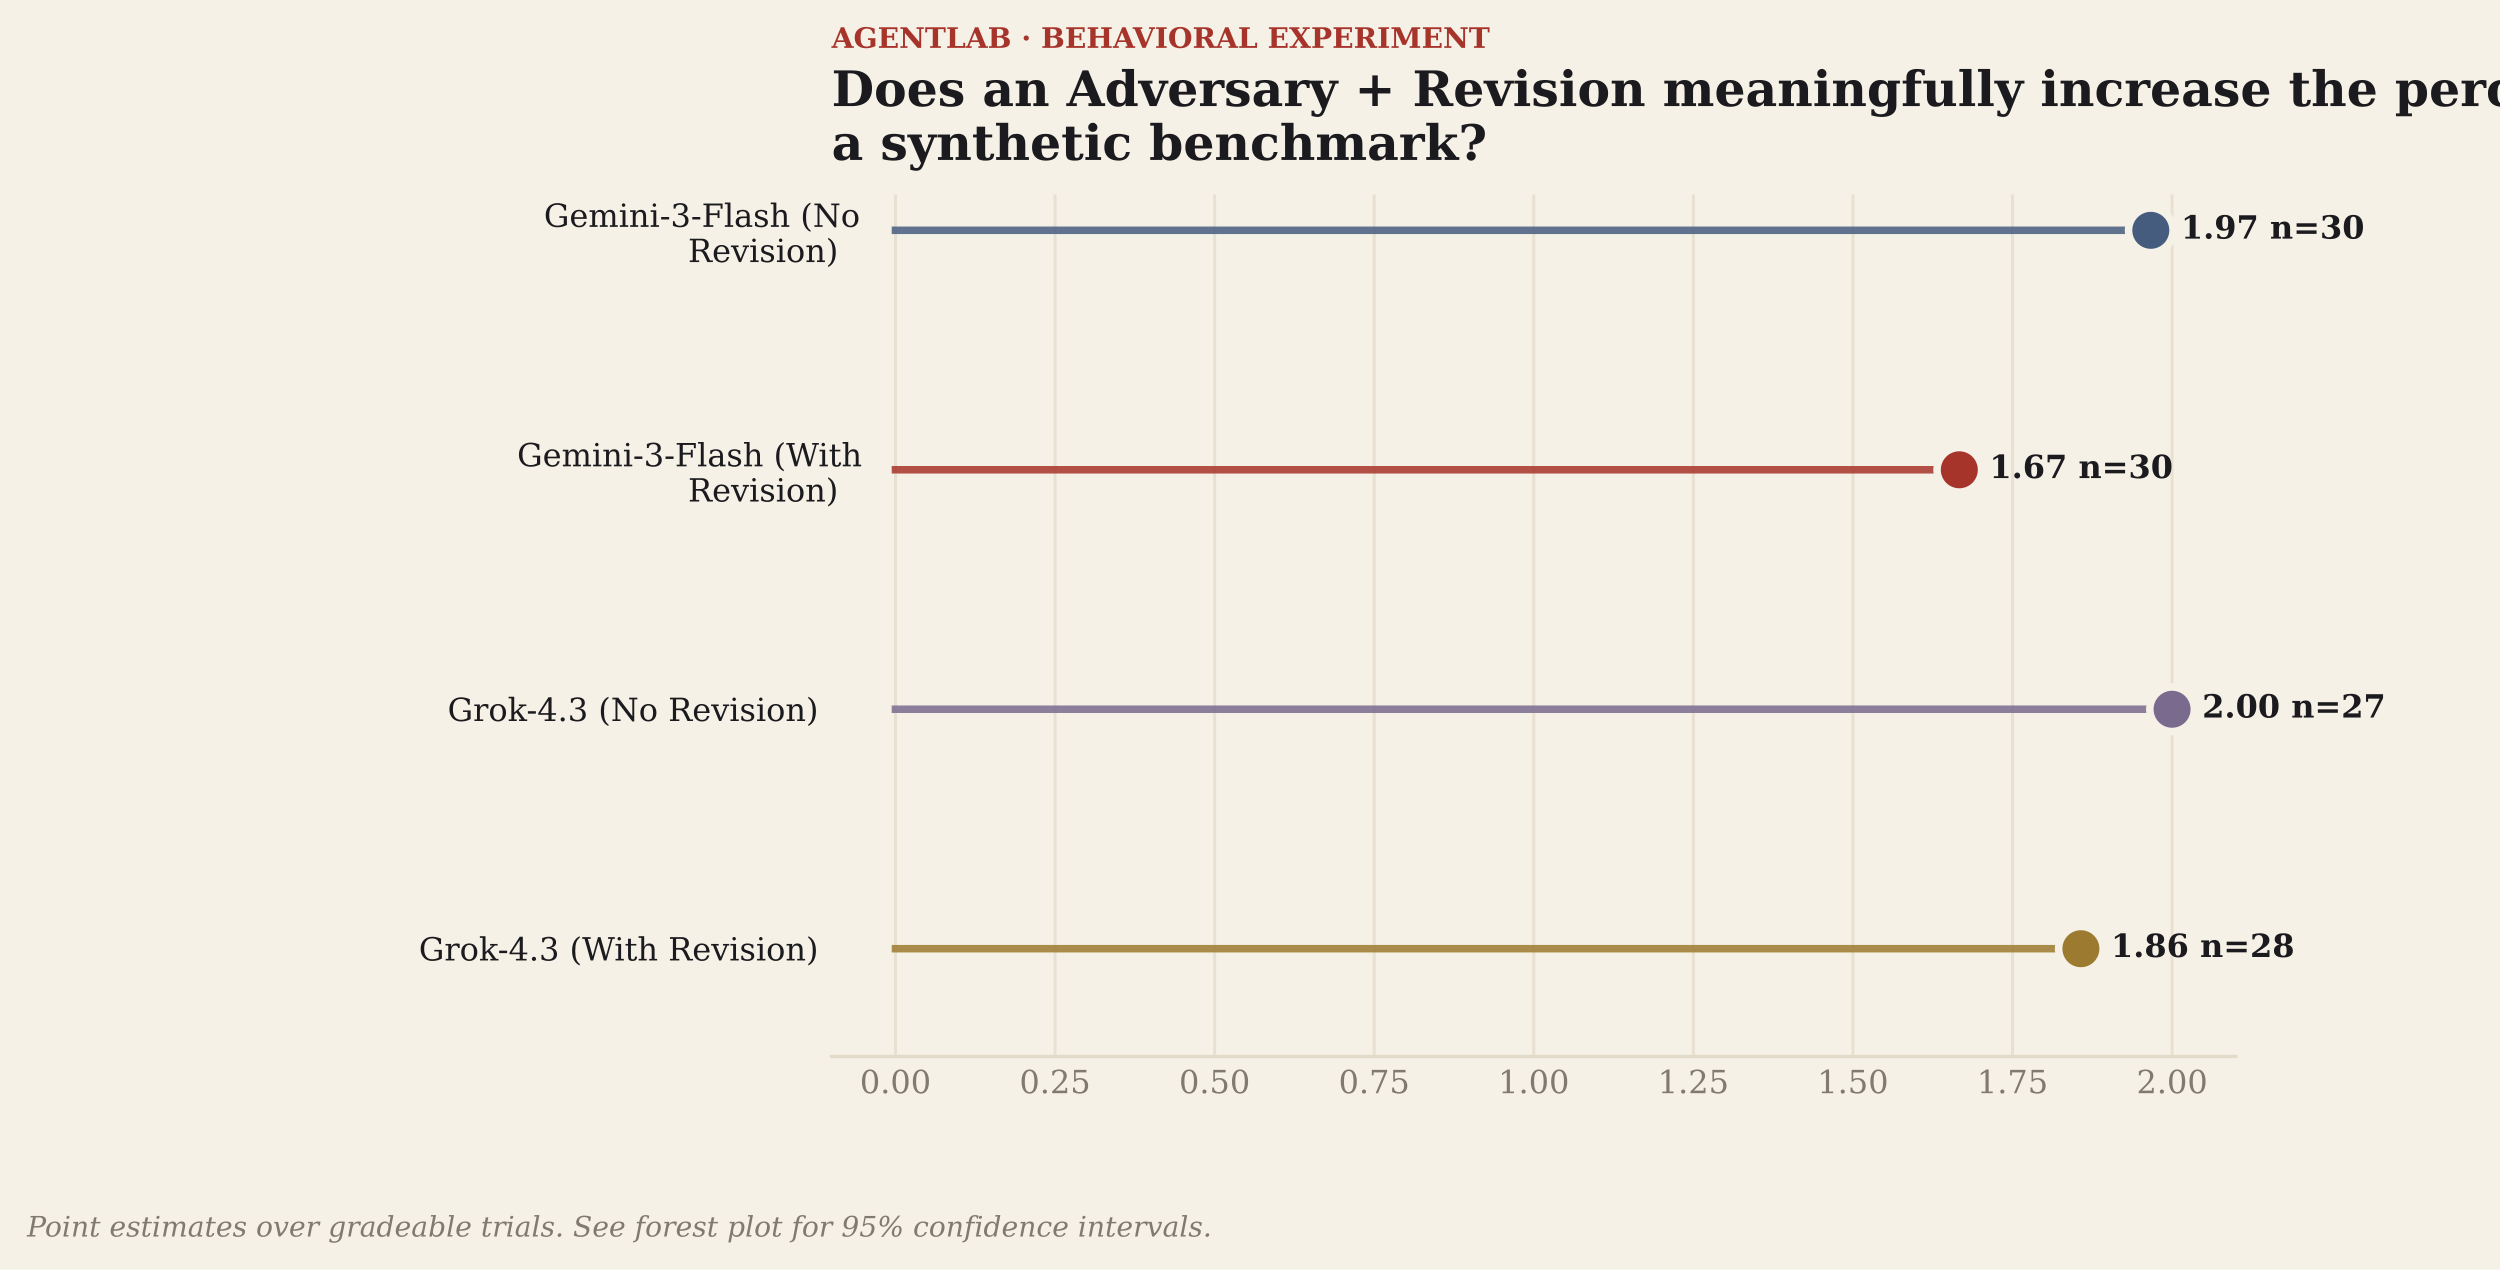
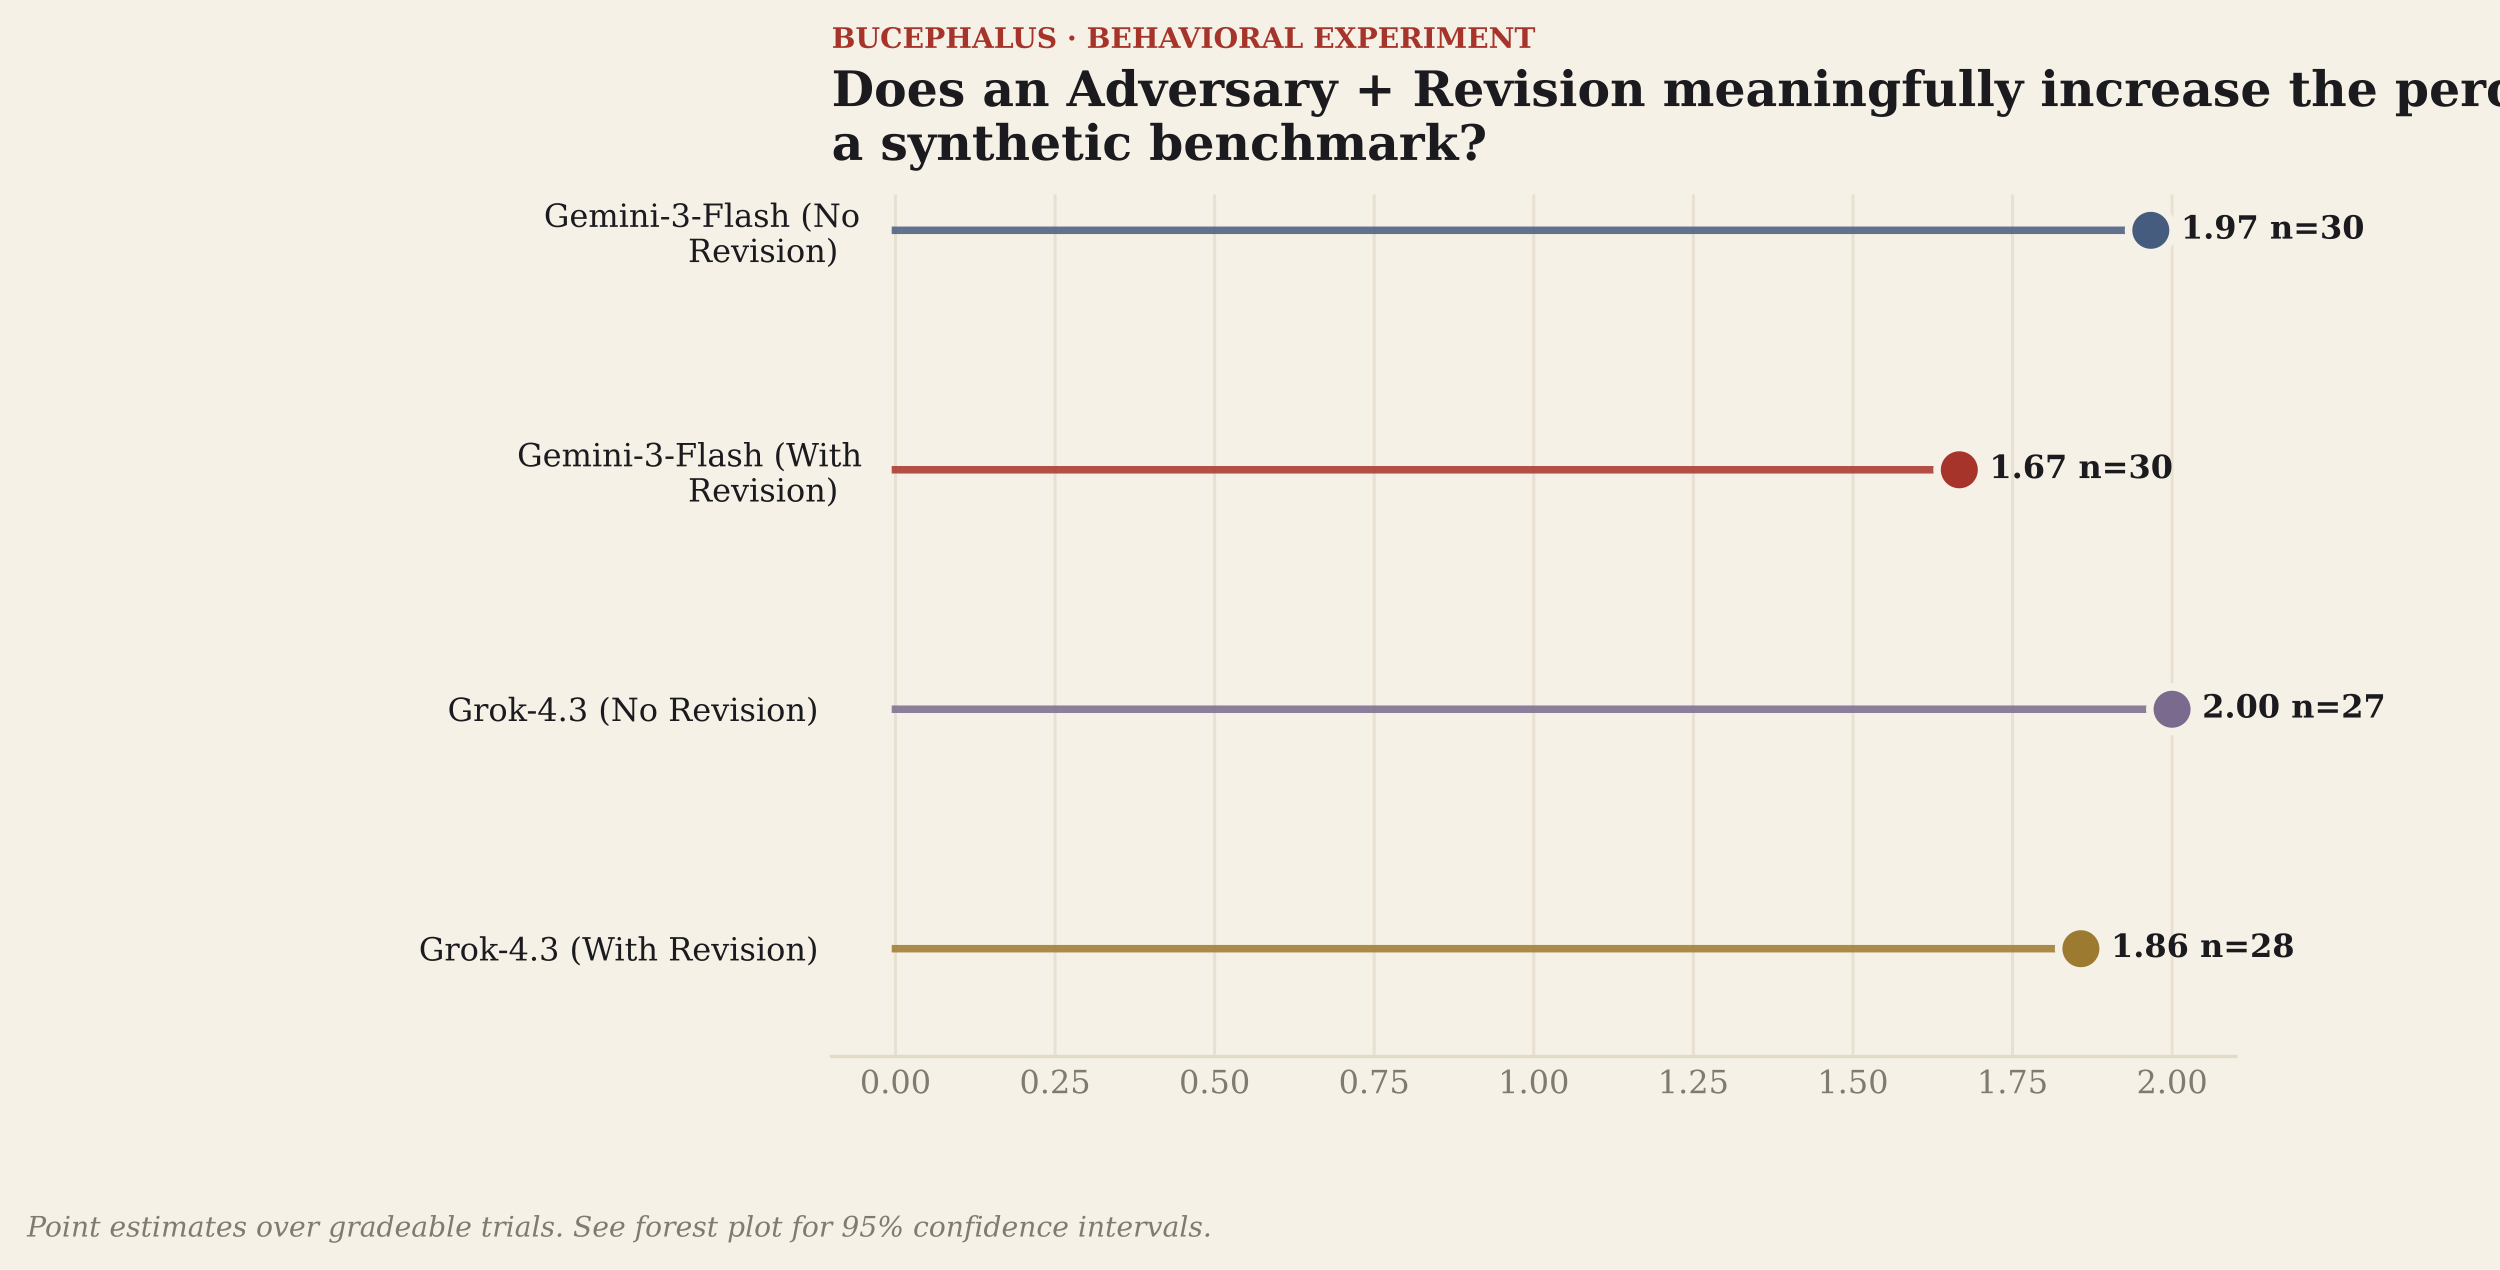
<svg xmlns="http://www.w3.org/2000/svg" xmlns:xlink="http://www.w3.org/1999/xlink" width="664.479pt" height="337.486pt" viewBox="0 0 664.479 337.486" version="1.1">
  <defs>
    <style type="text/css">*{stroke-linejoin: round; stroke-linecap: butt}</style>
  </defs>
  <g id="figure_1">
    <g id="patch_1">
      <path d="M 0 337.486  L 664.479 337.486  L 664.479 0  L 0 0  z " style="fill: #f6f1e6" />
    </g>
    <g id="axes_1">
      <g id="patch_2">
        <path d="M 221.04 280.804  L 594.288 280.804  L 594.288 51.671  L 221.04 51.671  z " style="fill: #f6f1e6" />
      </g>
      <g id="matplotlib.axis_1">
        <g id="xtick_1">
          <g id="line2d_1">
            <path d="M 238.006 280.804  L 238.006 51.671  " clip-path="url(#p3423e4b7cc)" style="fill: none; stroke: #e3dbc9; stroke-opacity: 0.7; stroke-width: 0.8; stroke-linecap: square" />
          </g>
          <g id="text_1">
            <text style="fill: #807a6f; font: 8.5px 'Charter', 'Georgia', 'DejaVu Serif'; text-anchor: middle" x="238.006" y="290.558" transform="rotate(-0 238.0058 290.5579)">0.00</text>
          </g>
        </g>
        <g id="xtick_2">
          <g id="line2d_2">
            <path d="M 280.42 280.804  L 280.42 51.671  " clip-path="url(#p3423e4b7cc)" style="fill: none; stroke: #e3dbc9; stroke-opacity: 0.7; stroke-width: 0.8; stroke-linecap: square" />
          </g>
          <g id="text_2">
            <text style="fill: #807a6f; font: 8.5px 'Charter', 'Georgia', 'DejaVu Serif'; text-anchor: middle" x="280.42" y="290.558" transform="rotate(-0 280.4204 290.5579)">0.25</text>
          </g>
        </g>
        <g id="xtick_3">
          <g id="line2d_3">
            <path d="M 322.835 280.804  L 322.835 51.671  " clip-path="url(#p3423e4b7cc)" style="fill: none; stroke: #e3dbc9; stroke-opacity: 0.7; stroke-width: 0.8; stroke-linecap: square" />
          </g>
          <g id="text_3">
            <text style="fill: #807a6f; font: 8.5px 'Charter', 'Georgia', 'DejaVu Serif'; text-anchor: middle" x="322.835" y="290.558" transform="rotate(-0 322.8349 290.5579)">0.50</text>
          </g>
        </g>
        <g id="xtick_4">
          <g id="line2d_4">
            <path d="M 365.249 280.804  L 365.249 51.671  " clip-path="url(#p3423e4b7cc)" style="fill: none; stroke: #e3dbc9; stroke-opacity: 0.7; stroke-width: 0.8; stroke-linecap: square" />
          </g>
          <g id="text_4">
            <text style="fill: #807a6f; font: 8.5px 'Charter', 'Georgia', 'DejaVu Serif'; text-anchor: middle" x="365.249" y="290.558" transform="rotate(-0 365.2495 290.5579)">0.75</text>
          </g>
        </g>
        <g id="xtick_5">
          <g id="line2d_5">
            <path d="M 407.664 280.804  L 407.664 51.671  " clip-path="url(#p3423e4b7cc)" style="fill: none; stroke: #e3dbc9; stroke-opacity: 0.7; stroke-width: 0.8; stroke-linecap: square" />
          </g>
          <g id="text_5">
            <text style="fill: #807a6f; font: 8.5px 'Charter', 'Georgia', 'DejaVu Serif'; text-anchor: middle" x="407.664" y="290.558" transform="rotate(-0 407.664 290.5579)">1.00</text>
          </g>
        </g>
        <g id="xtick_6">
          <g id="line2d_6">
            <path d="M 450.079 280.804  L 450.079 51.671  " clip-path="url(#p3423e4b7cc)" style="fill: none; stroke: #e3dbc9; stroke-opacity: 0.7; stroke-width: 0.8; stroke-linecap: square" />
          </g>
          <g id="text_6">
            <text style="fill: #807a6f; font: 8.5px 'Charter', 'Georgia', 'DejaVu Serif'; text-anchor: middle" x="450.079" y="290.558" transform="rotate(-0 450.0785 290.5579)">1.25</text>
          </g>
        </g>
        <g id="xtick_7">
          <g id="line2d_7">
            <path d="M 492.493 280.804  L 492.493 51.671  " clip-path="url(#p3423e4b7cc)" style="fill: none; stroke: #e3dbc9; stroke-opacity: 0.7; stroke-width: 0.8; stroke-linecap: square" />
          </g>
          <g id="text_7">
            <text style="fill: #807a6f; font: 8.5px 'Charter', 'Georgia', 'DejaVu Serif'; text-anchor: middle" x="492.493" y="290.558" transform="rotate(-0 492.4931 290.5579)">1.50</text>
          </g>
        </g>
        <g id="xtick_8">
          <g id="line2d_8">
            <path d="M 534.908 280.804  L 534.908 51.671  " clip-path="url(#p3423e4b7cc)" style="fill: none; stroke: #e3dbc9; stroke-opacity: 0.7; stroke-width: 0.8; stroke-linecap: square" />
          </g>
          <g id="text_8">
            <text style="fill: #807a6f; font: 8.5px 'Charter', 'Georgia', 'DejaVu Serif'; text-anchor: middle" x="534.908" y="290.558" transform="rotate(-0 534.9076 290.5579)">1.75</text>
          </g>
        </g>
        <g id="xtick_9">
          <g id="line2d_9">
            <path d="M 577.322 280.804  L 577.322 51.671  " clip-path="url(#p3423e4b7cc)" style="fill: none; stroke: #e3dbc9; stroke-opacity: 0.7; stroke-width: 0.8; stroke-linecap: square" />
          </g>
          <g id="text_9">
            <text style="fill: #807a6f; font: 8.5px 'Charter', 'Georgia', 'DejaVu Serif'; text-anchor: middle" x="577.322" y="290.558" transform="rotate(-0 577.3222 290.5579)">2.00</text>
          </g>
        </g>
      </g>
      <g id="matplotlib.axis_2">
        <g id="ytick_1">
          <g id="text_10">
            <text style="fill: #1b1b1f; font: 8.5px 'Charter', 'Georgia', 'DejaVu Serif'" transform="translate(144.5569 60.29243)">Gemini-3-Flash (No</text>
            <text style="fill: #1b1b1f; font: 8.5px 'Charter', 'Georgia', 'DejaVu Serif'" transform="translate(182.872 69.64881)">Revision)</text>
          </g>
        </g>
        <g id="ytick_2">
          <g id="text_11">
            <text style="fill: #1b1b1f; font: 8.5px 'Charter', 'Georgia', 'DejaVu Serif'" transform="translate(137.4461 123.9404)">Gemini-3-Flash (With</text>
            <text style="fill: #1b1b1f; font: 8.5px 'Charter', 'Georgia', 'DejaVu Serif'" transform="translate(182.872 133.2968)">Revision)</text>
          </g>
        </g>
        <g id="ytick_3">
          <g id="text_12">
            <text style="fill: #1b1b1f; font: 8.5px 'Charter', 'Georgia', 'DejaVu Serif'; text-anchor: end" x="217.54" y="191.641" transform="rotate(-0 217.54 191.6412)">Grok-4.3 (No Revision)</text>
          </g>
        </g>
        <g id="ytick_4">
          <g id="text_13">
            <text style="fill: #1b1b1f; font: 8.5px 'Charter', 'Georgia', 'DejaVu Serif'; text-anchor: end" x="217.54" y="255.289" transform="rotate(-0 217.54 255.2892)">Grok-4.3 (With Revision)</text>
          </g>
        </g>
      </g>
      <g id="patch_3">
        <path d="M 221.04 280.804  L 594.288 280.804  " style="fill: none; stroke: #e3dbc9; stroke-width: 0.9; stroke-linejoin: miter; stroke-linecap: square" />
      </g>
      <g id="line2d_10">
        <path d="M 238.006 61.218  L 571.667 61.218  " clip-path="url(#p3423e4b7cc)" style="fill: none; stroke: #465c7e; stroke-opacity: 0.85; stroke-width: 2; stroke-linecap: square" />
      </g>
      <g id="text_14">
        <text style="fill: #1b1b1f; font: 700 8.5px 'Charter', 'Iowan Old Style', 'Hoefler Text', 'Georgia', 'DejaVu Serif'; text-anchor: start" x="579.667" y="63.42" transform="rotate(-0 579.6669 63.4195)">1.97  n=30</text>
      </g>
      <g id="line2d_11">
        <path d="M 238.006 124.866  L 520.769 124.866  " clip-path="url(#p3423e4b7cc)" style="fill: none; stroke: #a6342b; stroke-opacity: 0.85; stroke-width: 2; stroke-linecap: square" />
      </g>
      <g id="text_15">
        <text style="fill: #1b1b1f; font: 700 8.5px 'Charter', 'Iowan Old Style', 'Hoefler Text', 'Georgia', 'DejaVu Serif'; text-anchor: start" x="528.769" y="127.068" transform="rotate(-0 528.7695 127.0675)">1.67  n=30</text>
      </g>
      <g id="line2d_12">
        <path d="M 238.006 188.514  L 577.322 188.514  " clip-path="url(#p3423e4b7cc)" style="fill: none; stroke: #7a6b8e; stroke-opacity: 0.85; stroke-width: 2; stroke-linecap: square" />
      </g>
      <g id="text_16">
        <text style="fill: #1b1b1f; font: 700 8.5px 'Charter', 'Iowan Old Style', 'Hoefler Text', 'Georgia', 'DejaVu Serif'; text-anchor: start" x="585.322" y="190.716" transform="rotate(-0 585.3222 190.7155)">2.00  n=27</text>
      </g>
      <g id="line2d_13">
        <path d="M 238.006 252.162  L 553.085 252.162  " clip-path="url(#p3423e4b7cc)" style="fill: none; stroke: #9c7a2f; stroke-opacity: 0.85; stroke-width: 2; stroke-linecap: square" />
      </g>
      <g id="text_17">
        <text style="fill: #1b1b1f; font: 700 8.5px 'Charter', 'Iowan Old Style', 'Hoefler Text', 'Georgia', 'DejaVu Serif'; text-anchor: start" x="561.085" y="254.364" transform="rotate(-0 561.0853 254.3635)">1.86  n=28</text>
      </g>
      <g id="text_18">
-         <text style="fill: #a6342b; font: 700 7.5px 'Charter', 'Iowan Old Style', 'Hoefler Text', 'Georgia', 'DejaVu Serif'; text-anchor: start" x="221.04" y="12.718" transform="rotate(-0 221.04 12.71836)">AGENTLAB · BEHAVIORAL EXPERIMENT</text>
+         <text style="fill: #a6342b; font: 700 7.5px 'Charter', 'Iowan Old Style', 'Hoefler Text', 'Georgia', 'DejaVu Serif'; text-anchor: start" x="221.04" y="12.718" transform="rotate(-0 221.04 12.71836)">BUCEPHALUS · BEHAVIORAL EXPERIMENT</text>
      </g>
      <g id="text_19">
        <text style="fill: #1b1b1f; font: 700 13px 'Charter', 'Iowan Old Style', 'Hoefler Text', 'Georgia', 'DejaVu Serif'" transform="translate(221.04 28.19587)">Does an Adversary + Revision meaningfully increase the perceived quality of</text>
        <text style="fill: #1b1b1f; font: 700 13px 'Charter', 'Iowan Old Style', 'Hoefler Text', 'Georgia', 'DejaVu Serif'" transform="translate(221.04 42.50562)">a synthetic benchmark?</text>
      </g>
      <g id="PathCollection_1">
        <defs>
          <path id="m5d54946200" d="M 0 5.916  C 1.569 5.916 3.074 5.293 4.183 4.183  C 5.293 3.074 5.916 1.569 5.916 0  C 5.916 -1.569 5.293 -3.074 4.183 -4.183  C 3.074 -5.293 1.569 -5.916 0 -5.916  C -1.569 -5.916 -3.074 -5.293 -4.183 -4.183  C -5.293 -3.074 -5.916 -1.569 -5.916 0  C -5.916 1.569 -5.293 3.074 -4.183 4.183  C -3.074 5.293 -1.569 5.916 0 5.916  z " style="stroke: #f6f1e6; stroke-width: 2" />
        </defs>
        <g clip-path="url(#p3423e4b7cc)">
          <use xlink:href="#m5d54946200" x="571.667" y="61.218" style="fill: #465c7e; stroke: #f6f1e6; stroke-width: 2" />
        </g>
      </g>
      <g id="PathCollection_2">
        <defs>
          <path id="meeccd920db" d="M 0 5.916  C 1.569 5.916 3.074 5.293 4.183 4.183  C 5.293 3.074 5.916 1.569 5.916 0  C 5.916 -1.569 5.293 -3.074 4.183 -4.183  C 3.074 -5.293 1.569 -5.916 0 -5.916  C -1.569 -5.916 -3.074 -5.293 -4.183 -4.183  C -5.293 -3.074 -5.916 -1.569 -5.916 0  C -5.916 1.569 -5.293 3.074 -4.183 4.183  C -3.074 5.293 -1.569 5.916 0 5.916  z " style="stroke: #f6f1e6; stroke-width: 2" />
        </defs>
        <g clip-path="url(#p3423e4b7cc)">
          <use xlink:href="#meeccd920db" x="520.769" y="124.866" style="fill: #a6342b; stroke: #f6f1e6; stroke-width: 2" />
        </g>
      </g>
      <g id="PathCollection_3">
        <defs>
          <path id="mad3766fa7b" d="M 0 5.916  C 1.569 5.916 3.074 5.293 4.183 4.183  C 5.293 3.074 5.916 1.569 5.916 0  C 5.916 -1.569 5.293 -3.074 4.183 -4.183  C 3.074 -5.293 1.569 -5.916 0 -5.916  C -1.569 -5.916 -3.074 -5.293 -4.183 -4.183  C -5.293 -3.074 -5.916 -1.569 -5.916 0  C -5.916 1.569 -5.293 3.074 -4.183 4.183  C -3.074 5.293 -1.569 5.916 0 5.916  z " style="stroke: #f6f1e6; stroke-width: 2" />
        </defs>
        <g clip-path="url(#p3423e4b7cc)">
          <use xlink:href="#mad3766fa7b" x="577.322" y="188.514" style="fill: #7a6b8e; stroke: #f6f1e6; stroke-width: 2" />
        </g>
      </g>
      <g id="PathCollection_4">
        <defs>
          <path id="m9282bfac63" d="M 0 5.916  C 1.569 5.916 3.074 5.293 4.183 4.183  C 5.293 3.074 5.916 1.569 5.916 0  C 5.916 -1.569 5.293 -3.074 4.183 -4.183  C 3.074 -5.293 1.569 -5.916 0 -5.916  C -1.569 -5.916 -3.074 -5.293 -4.183 -4.183  C -5.293 -3.074 -5.916 -1.569 -5.916 0  C -5.916 1.569 -5.293 3.074 -4.183 4.183  C -3.074 5.293 -1.569 5.916 0 5.916  z " style="stroke: #f6f1e6; stroke-width: 2" />
        </defs>
        <g clip-path="url(#p3423e4b7cc)">
          <use xlink:href="#m9282bfac63" x="553.085" y="252.162" style="fill: #9c7a2f; stroke: #f6f1e6; stroke-width: 2" />
        </g>
      </g>
    </g>
    <g id="text_20">
      <text style="fill: #807a6f; font: italic 7.5px 'Charter', 'Georgia', 'DejaVu Serif'; text-anchor: start" x="7.2" y="328.652" transform="rotate(-0 7.2 328.6521)">Point estimates over gradeable trials.  See forest plot for 95% confidence intervals.</text>
    </g>
  </g>
  <defs>
    <clipPath id="p3423e4b7cc">
      <rect x="221.04" y="51.671" width="373.248" height="229.133" />
    </clipPath>
  </defs>
</svg>
